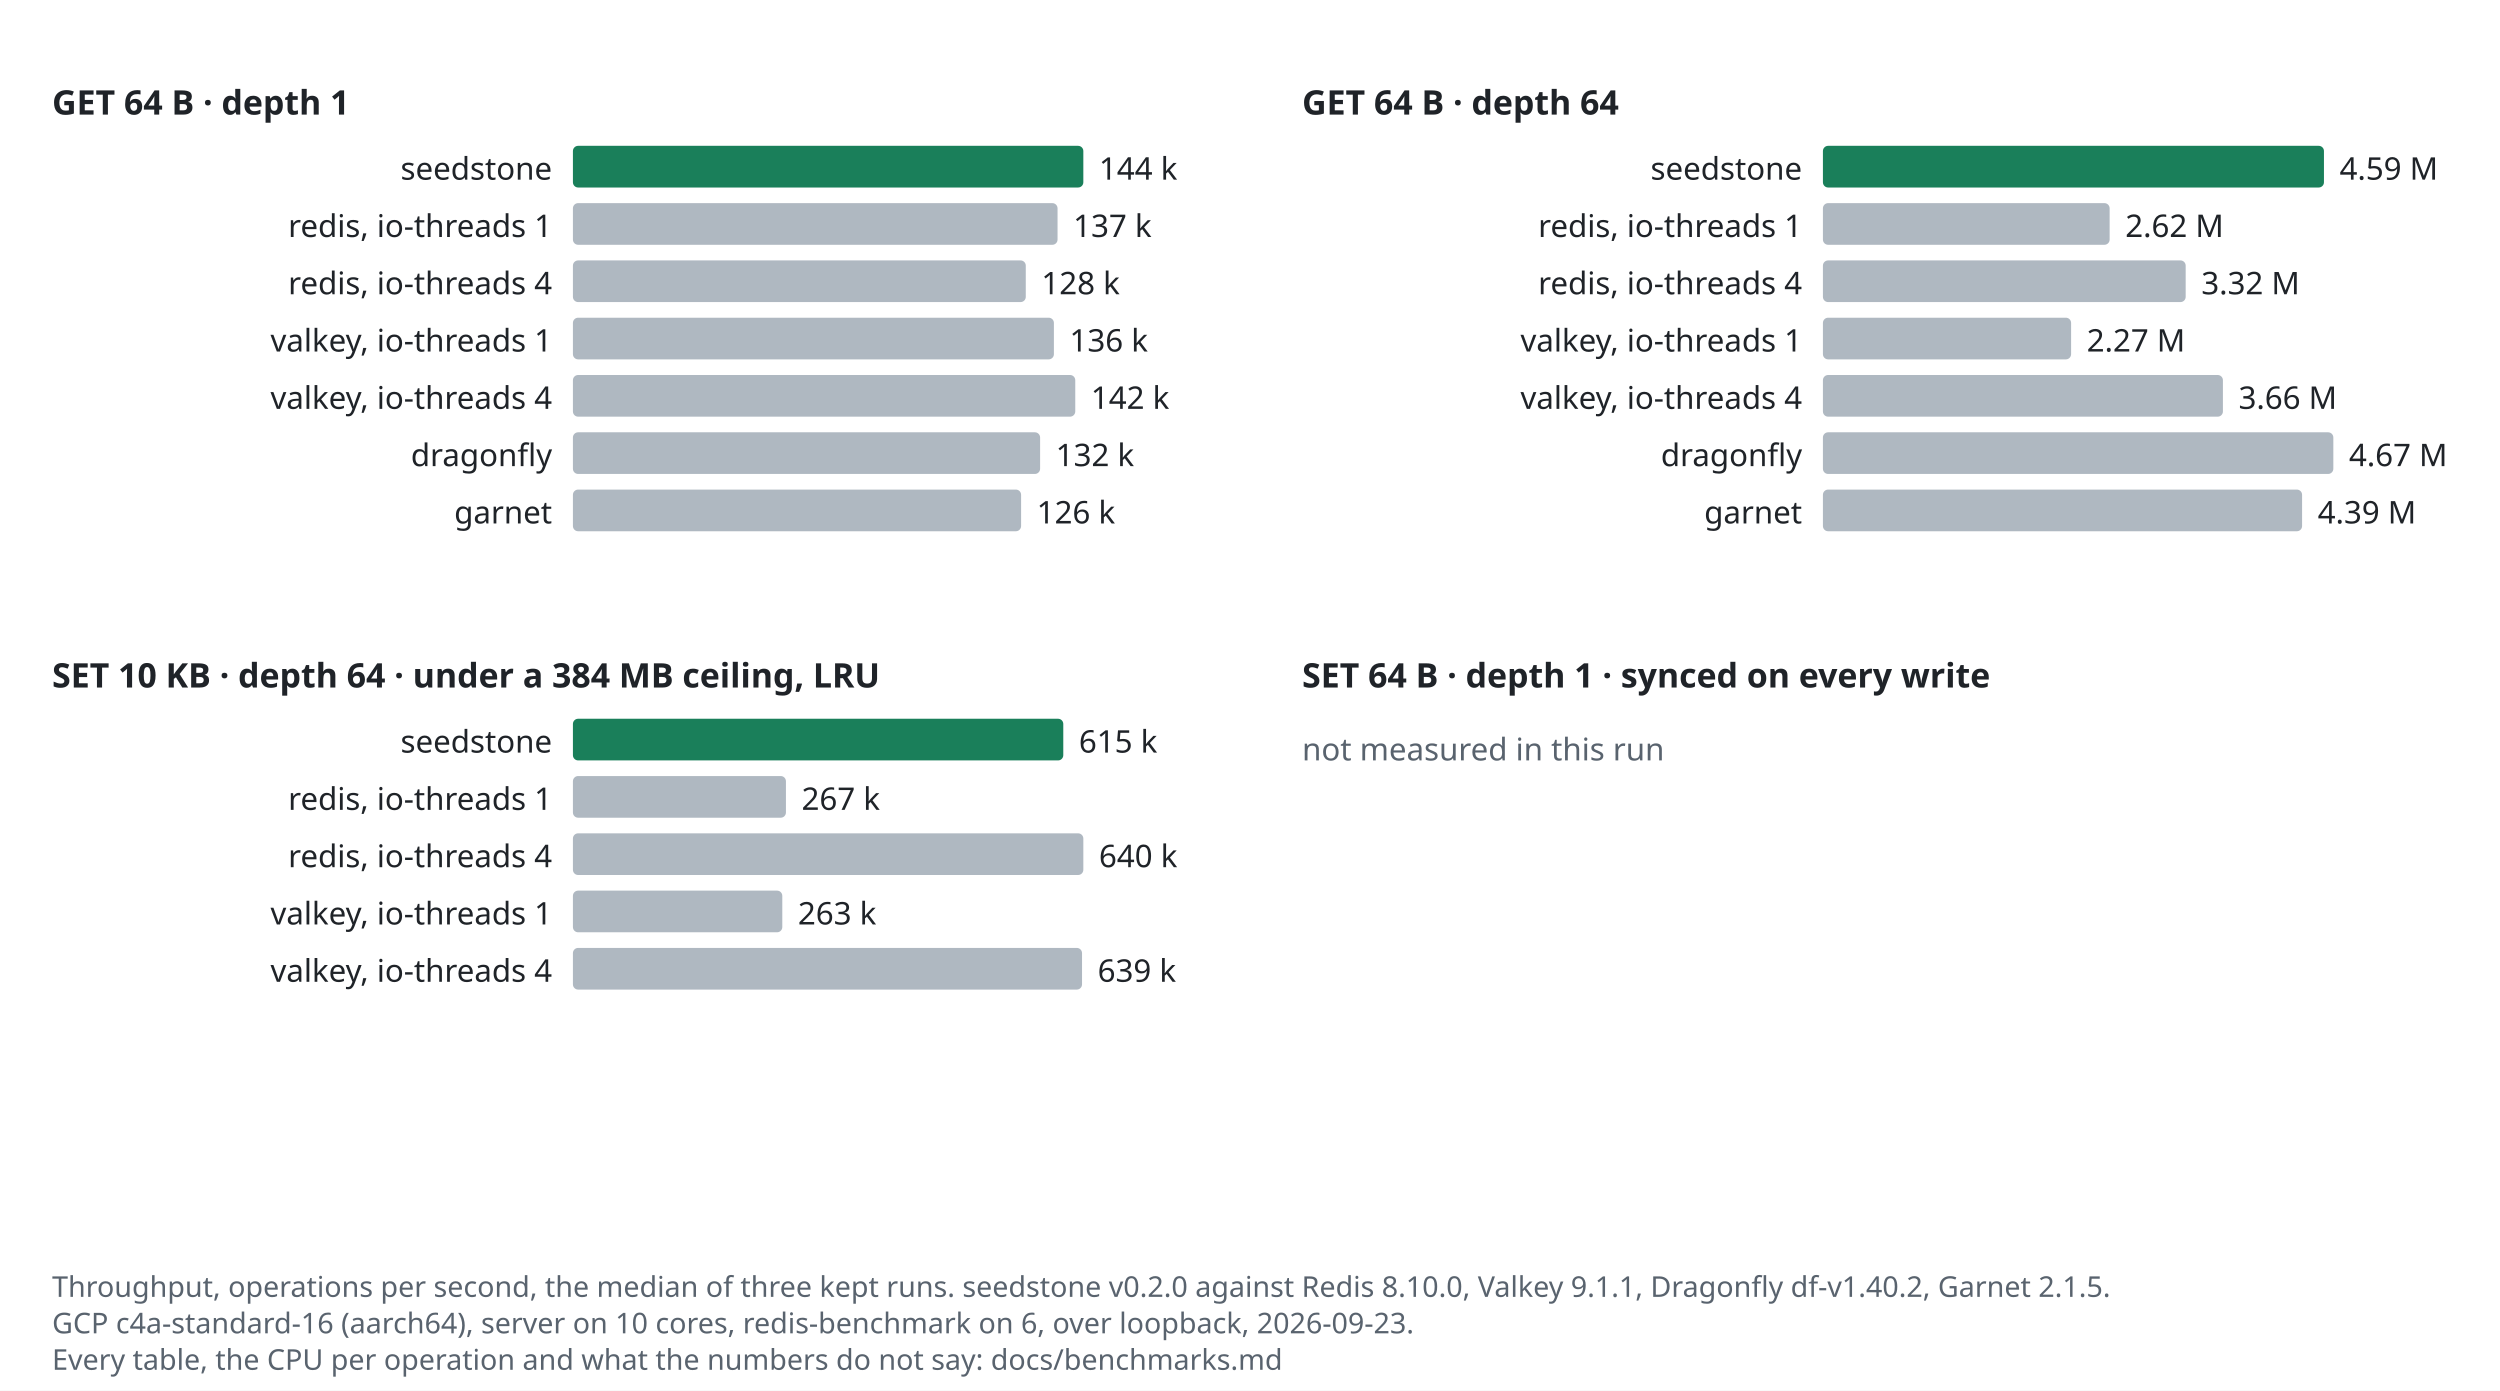
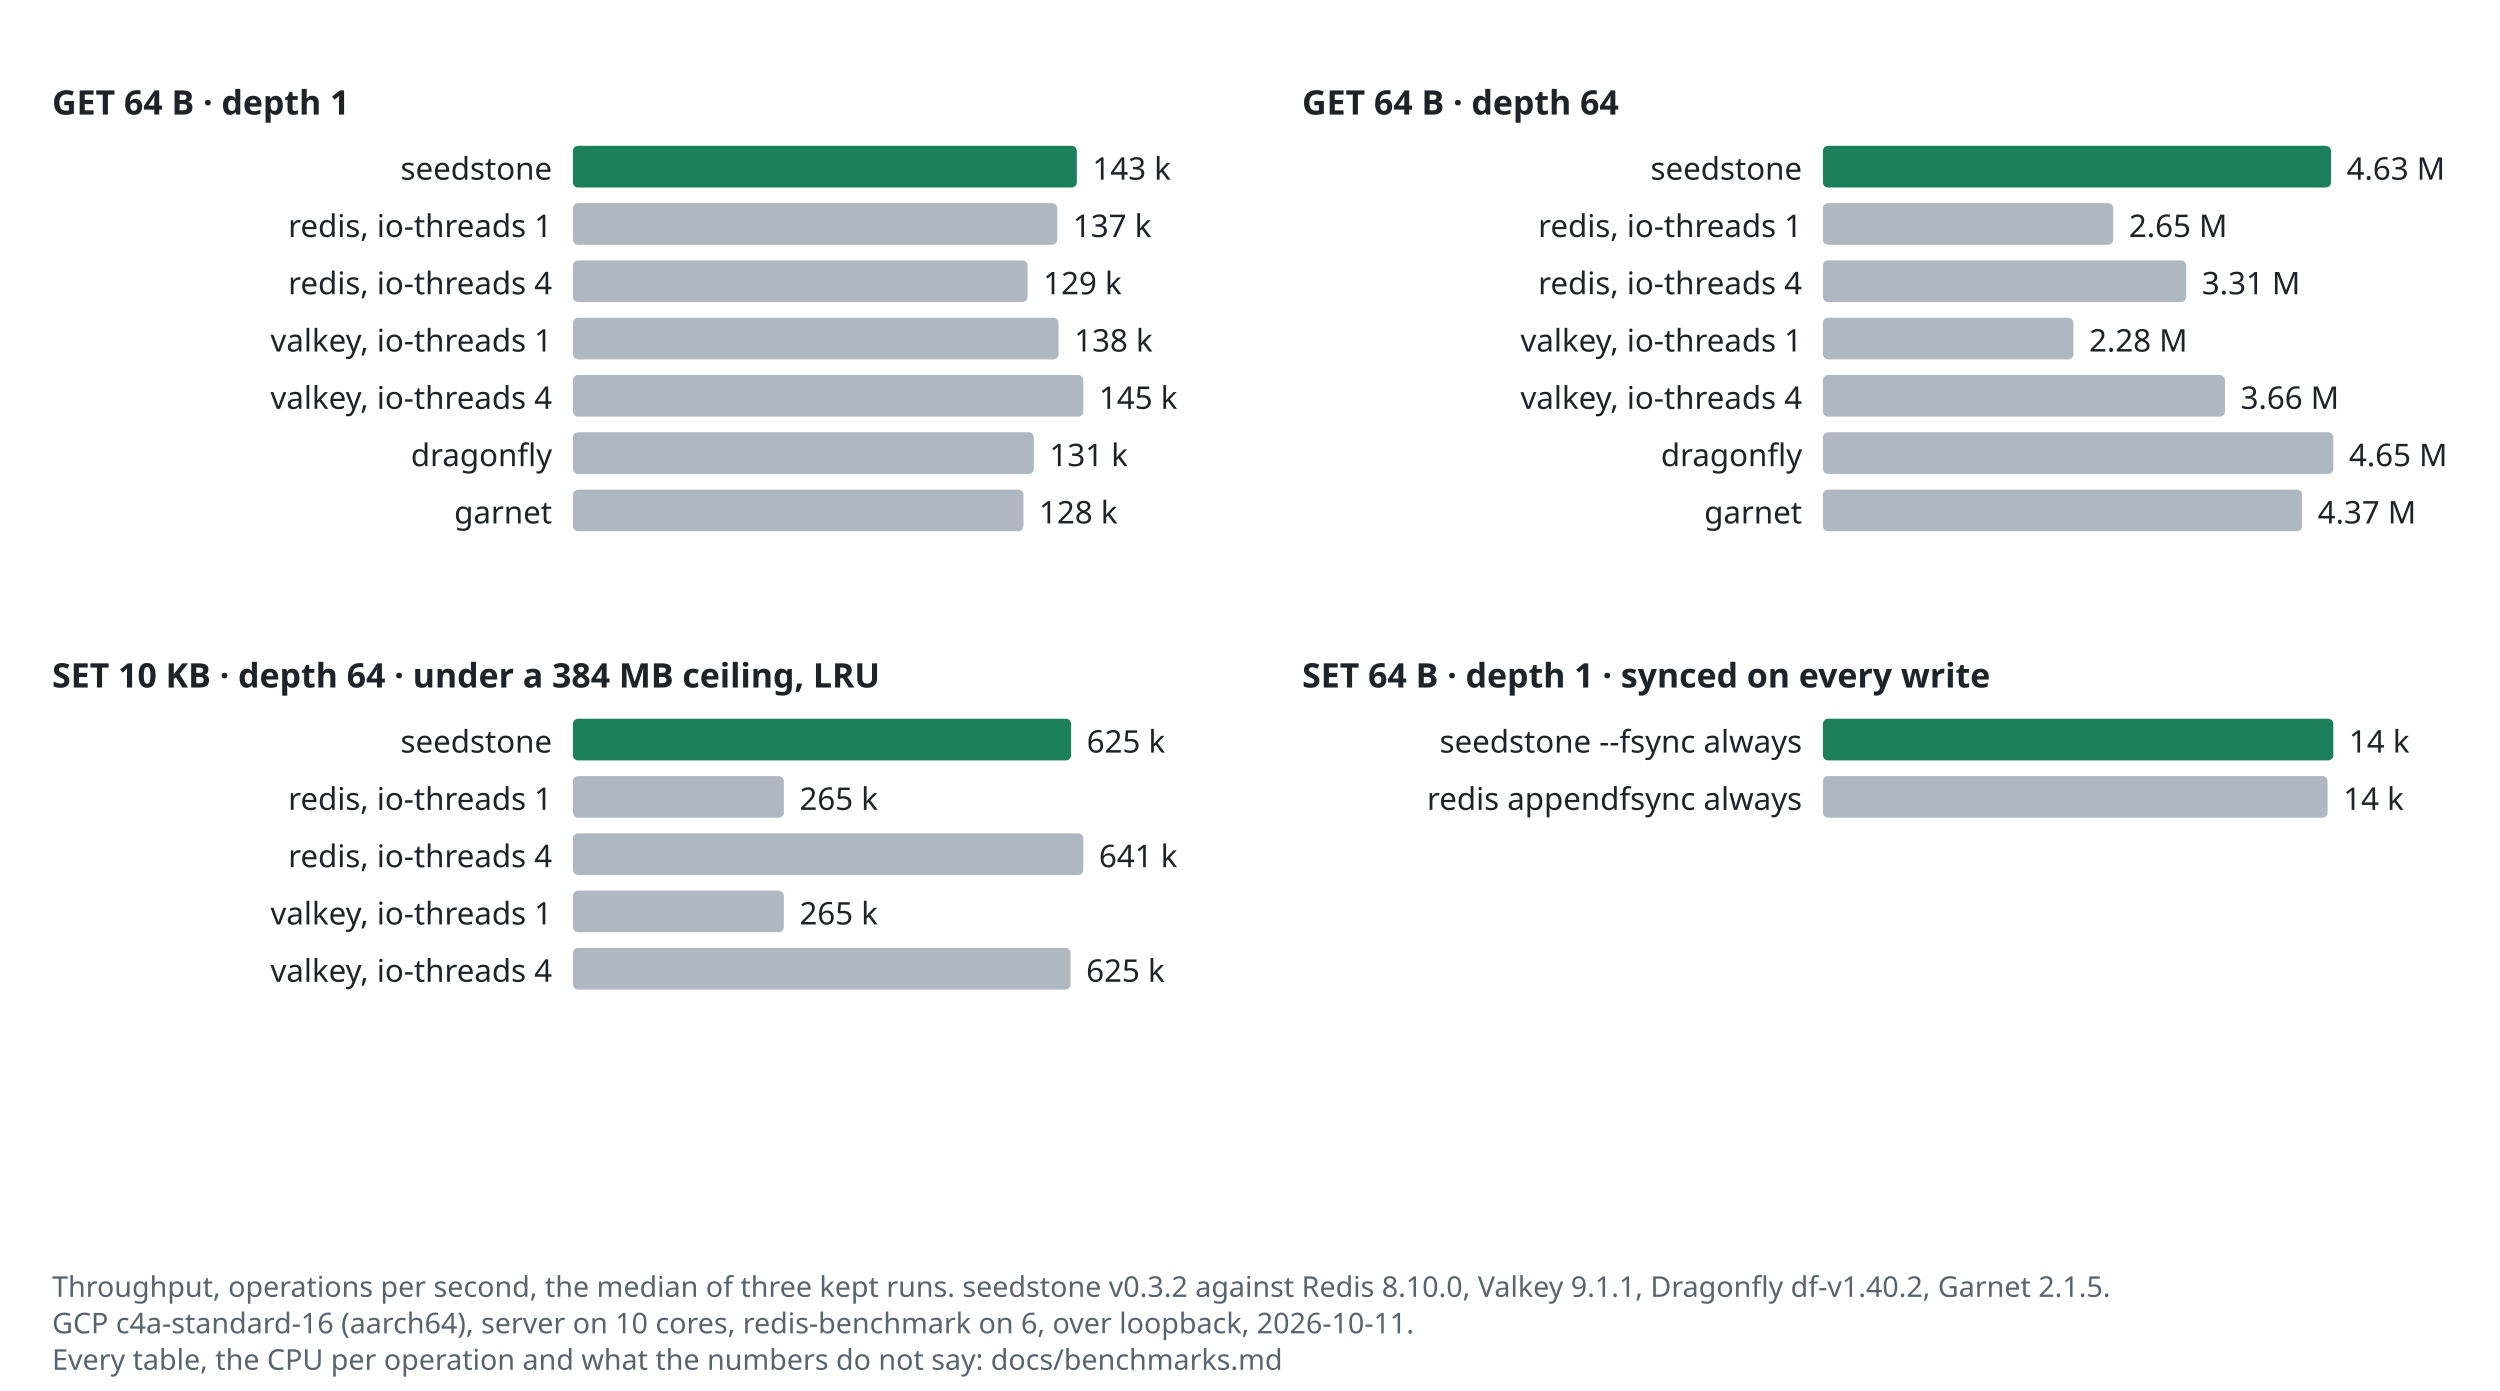
- <svg xmlns="http://www.w3.org/2000/svg" width="960" height="534" viewBox="0 0 960 534" role="img" aria-label="Benchmark throughput, seedstone v0.2.0">
+ <svg xmlns="http://www.w3.org/2000/svg" width="960" height="534" viewBox="0 0 960 534" role="img" aria-label="Benchmark throughput, seedstone v0.3.2">
  <style>.t{font:600 13px ui-sans-serif,system-ui,sans-serif;fill:#1f2328}.l,.v,.m{font:12px ui-sans-serif,system-ui,sans-serif;fill:#1f2328}.m,.c{fill:#59636e}.c{font:11px ui-sans-serif,system-ui,sans-serif}</style>
  <rect width="960" height="534" fill="#ffffff" />
  <text x="20" y="44" class="t">GET 64 B · depth 1</text>
  <text x="212" y="69" class="l" text-anchor="end">seedstone</text>
-   <rect x="220" y="56" width="196.0" height="16" rx="2" fill="#1a7f5a" />
-   <text x="422.0" y="69" class="v">144 k</text>
+   <rect x="220" y="56" width="193.5" height="16" rx="2" fill="#1a7f5a" />
+   <text x="419.5" y="69" class="v">143 k</text>
  <text x="212" y="91" class="l" text-anchor="end">redis, io-threads 1</text>
-   <rect x="220" y="78" width="186.1" height="16" rx="2" fill="#afb8c1" />
-   <text x="412.1" y="91" class="v">137 k</text>
+   <rect x="220" y="78" width="186.0" height="16" rx="2" fill="#afb8c1" />
+   <text x="412.0" y="91" class="v">137 k</text>
  <text x="212" y="113" class="l" text-anchor="end">redis, io-threads 4</text>
-   <rect x="220" y="100" width="173.9" height="16" rx="2" fill="#afb8c1" />
-   <text x="399.9" y="113" class="v">128 k</text>
+   <rect x="220" y="100" width="174.6" height="16" rx="2" fill="#afb8c1" />
+   <text x="400.6" y="113" class="v">129 k</text>
  <text x="212" y="135" class="l" text-anchor="end">valkey, io-threads 1</text>
-   <rect x="220" y="122" width="184.7" height="16" rx="2" fill="#afb8c1" />
-   <text x="410.7" y="135" class="v">136 k</text>
+   <rect x="220" y="122" width="186.5" height="16" rx="2" fill="#afb8c1" />
+   <text x="412.5" y="135" class="v">138 k</text>
  <text x="212" y="157" class="l" text-anchor="end">valkey, io-threads 4</text>
-   <rect x="220" y="144" width="192.9" height="16" rx="2" fill="#afb8c1" />
-   <text x="418.9" y="157" class="v">142 k</text>
+   <rect x="220" y="144" width="196.0" height="16" rx="2" fill="#afb8c1" />
+   <text x="422.0" y="157" class="v">145 k</text>
  <text x="212" y="179" class="l" text-anchor="end">dragonfly</text>
-   <rect x="220" y="166" width="179.4" height="16" rx="2" fill="#afb8c1" />
-   <text x="405.4" y="179" class="v">132 k</text>
+   <rect x="220" y="166" width="177.0" height="16" rx="2" fill="#afb8c1" />
+   <text x="403.0" y="179" class="v">131 k</text>
  <text x="212" y="201" class="l" text-anchor="end">garnet</text>
-   <rect x="220" y="188" width="172.1" height="16" rx="2" fill="#afb8c1" />
-   <text x="398.1" y="201" class="v">126 k</text>
+   <rect x="220" y="188" width="173.0" height="16" rx="2" fill="#afb8c1" />
+   <text x="399.0" y="201" class="v">128 k</text>
  <text x="500" y="44" class="t">GET 64 B · depth 64</text>
  <text x="692" y="69" class="l" text-anchor="end">seedstone</text>
-   <rect x="700" y="56" width="192.4" height="16" rx="2" fill="#1a7f5a" />
-   <text x="898.4" y="69" class="v">4.59 M</text>
+   <rect x="700" y="56" width="195.1" height="16" rx="2" fill="#1a7f5a" />
+   <text x="901.1" y="69" class="v">4.63 M</text>
  <text x="692" y="91" class="l" text-anchor="end">redis, io-threads 1</text>
-   <rect x="700" y="78" width="110.1" height="16" rx="2" fill="#afb8c1" />
-   <text x="816.1" y="91" class="v">2.62 M</text>
+   <rect x="700" y="78" width="111.5" height="16" rx="2" fill="#afb8c1" />
+   <text x="817.5" y="91" class="v">2.65 M</text>
  <text x="692" y="113" class="l" text-anchor="end">redis, io-threads 4</text>
-   <rect x="700" y="100" width="139.3" height="16" rx="2" fill="#afb8c1" />
-   <text x="845.3" y="113" class="v">3.32 M</text>
+   <rect x="700" y="100" width="139.5" height="16" rx="2" fill="#afb8c1" />
+   <text x="845.5" y="113" class="v">3.31 M</text>
  <text x="692" y="135" class="l" text-anchor="end">valkey, io-threads 1</text>
-   <rect x="700" y="122" width="95.3" height="16" rx="2" fill="#afb8c1" />
-   <text x="801.3" y="135" class="v">2.27 M</text>
+   <rect x="700" y="122" width="96.2" height="16" rx="2" fill="#afb8c1" />
+   <text x="802.2" y="135" class="v">2.28 M</text>
  <text x="692" y="157" class="l" text-anchor="end">valkey, io-threads 4</text>
-   <rect x="700" y="144" width="153.6" height="16" rx="2" fill="#afb8c1" />
-   <text x="859.6" y="157" class="v">3.66 M</text>
+   <rect x="700" y="144" width="154.4" height="16" rx="2" fill="#afb8c1" />
+   <text x="860.4" y="157" class="v">3.66 M</text>
  <text x="692" y="179" class="l" text-anchor="end">dragonfly</text>
  <rect x="700" y="166" width="196.0" height="16" rx="2" fill="#afb8c1" />
-   <text x="902.0" y="179" class="v">4.67 M</text>
+   <text x="902.0" y="179" class="v">4.65 M</text>
  <text x="692" y="201" class="l" text-anchor="end">garnet</text>
  <rect x="700" y="188" width="184.0" height="16" rx="2" fill="#afb8c1" />
-   <text x="890.0" y="201" class="v">4.39 M</text>
+   <text x="890.0" y="201" class="v">4.37 M</text>
  <text x="20" y="264" class="t">SET 10 KB · depth 64 · under a 384 MB ceiling, LRU</text>
  <text x="212" y="289" class="l" text-anchor="end">seedstone</text>
-   <rect x="220" y="276" width="188.3" height="16" rx="2" fill="#1a7f5a" />
-   <text x="414.3" y="289" class="v">615 k</text>
+   <rect x="220" y="276" width="191.3" height="16" rx="2" fill="#1a7f5a" />
+   <text x="417.3" y="289" class="v">625 k</text>
  <text x="212" y="311" class="l" text-anchor="end">redis, io-threads 1</text>
-   <rect x="220" y="298" width="81.8" height="16" rx="2" fill="#afb8c1" />
-   <text x="307.8" y="311" class="v">267 k</text>
+   <rect x="220" y="298" width="81.0" height="16" rx="2" fill="#afb8c1" />
+   <text x="307.0" y="311" class="v">265 k</text>
  <text x="212" y="333" class="l" text-anchor="end">redis, io-threads 4</text>
  <rect x="220" y="320" width="196.0" height="16" rx="2" fill="#afb8c1" />
-   <text x="422.0" y="333" class="v">640 k</text>
+   <text x="422.0" y="333" class="v">641 k</text>
  <text x="212" y="355" class="l" text-anchor="end">valkey, io-threads 1</text>
-   <rect x="220" y="342" width="80.4" height="16" rx="2" fill="#afb8c1" />
-   <text x="306.4" y="355" class="v">263 k</text>
+   <rect x="220" y="342" width="81.0" height="16" rx="2" fill="#afb8c1" />
+   <text x="307.0" y="355" class="v">265 k</text>
  <text x="212" y="377" class="l" text-anchor="end">valkey, io-threads 4</text>
-   <rect x="220" y="364" width="195.5" height="16" rx="2" fill="#afb8c1" />
-   <text x="421.5" y="377" class="v">639 k</text>
+   <rect x="220" y="364" width="191.1" height="16" rx="2" fill="#afb8c1" />
+   <text x="417.1" y="377" class="v">625 k</text>
  <text x="500" y="264" class="t">SET 64 B · depth 1 · synced on every write</text>
-   <text x="500" y="292" class="m">not measured in this run</text>
-   <text x="20" y="498" class="c">Throughput, operations per second, the median of three kept runs. seedstone v0.2.0 against Redis 8.10.0, Valkey 9.1.1, Dragonfly df-v1.40.2, Garnet 2.1.5.</text>
-   <text x="20" y="512" class="c">GCP c4a-standard-16 (aarch64), server on 10 cores, redis-benchmark on 6, over loopback, 2026-09-23.</text>
+   <text x="692" y="289" class="l" text-anchor="end">seedstone --fsync always</text>
+   <rect x="700" y="276" width="196.0" height="16" rx="2" fill="#1a7f5a" />
+   <text x="902.0" y="289" class="v">14 k</text>
+   <text x="692" y="311" class="l" text-anchor="end">redis appendfsync always</text>
+   <rect x="700" y="298" width="193.8" height="16" rx="2" fill="#afb8c1" />
+   <text x="899.8" y="311" class="v">14 k</text>
+   <text x="20" y="498" class="c">Throughput, operations per second, the median of three kept runs. seedstone v0.3.2 against Redis 8.10.0, Valkey 9.1.1, Dragonfly df-v1.40.2, Garnet 2.1.5.</text>
+   <text x="20" y="512" class="c">GCP c4a-standard-16 (aarch64), server on 10 cores, redis-benchmark on 6, over loopback, 2026-10-11.</text>
  <text x="20" y="526" class="c">Every table, the CPU per operation and what the numbers do not say: docs/benchmarks.md</text>
</svg>
